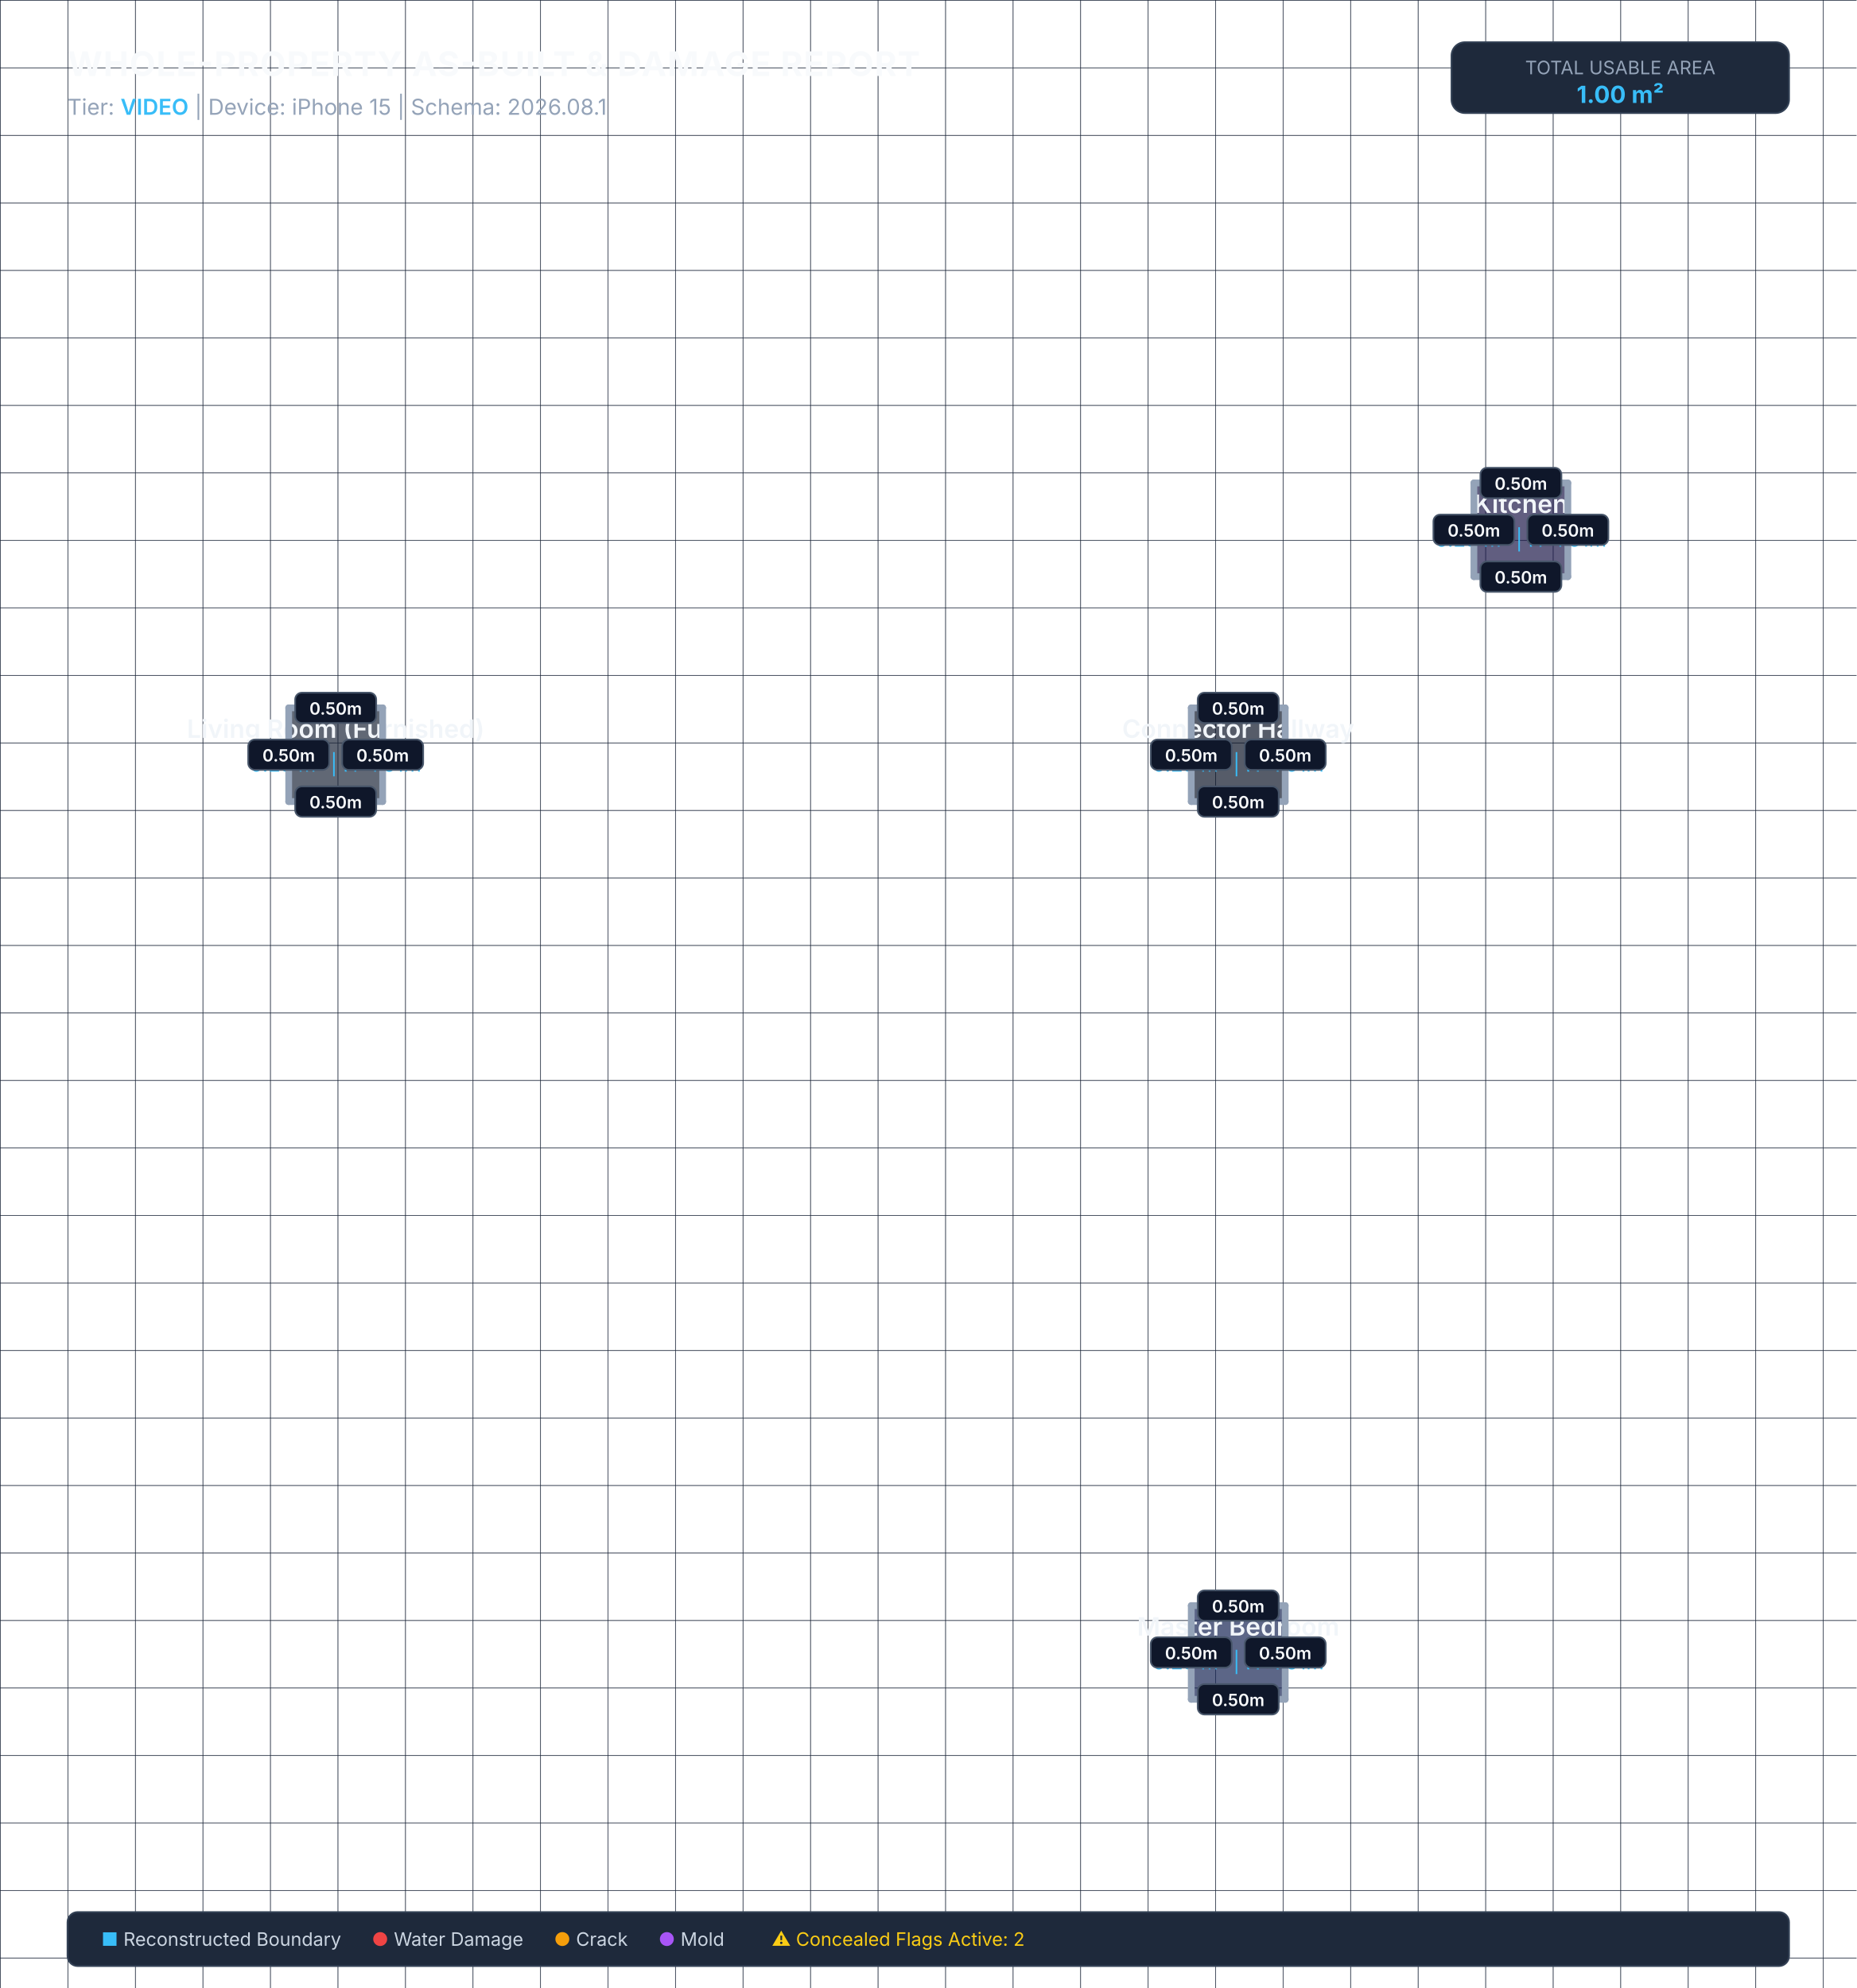
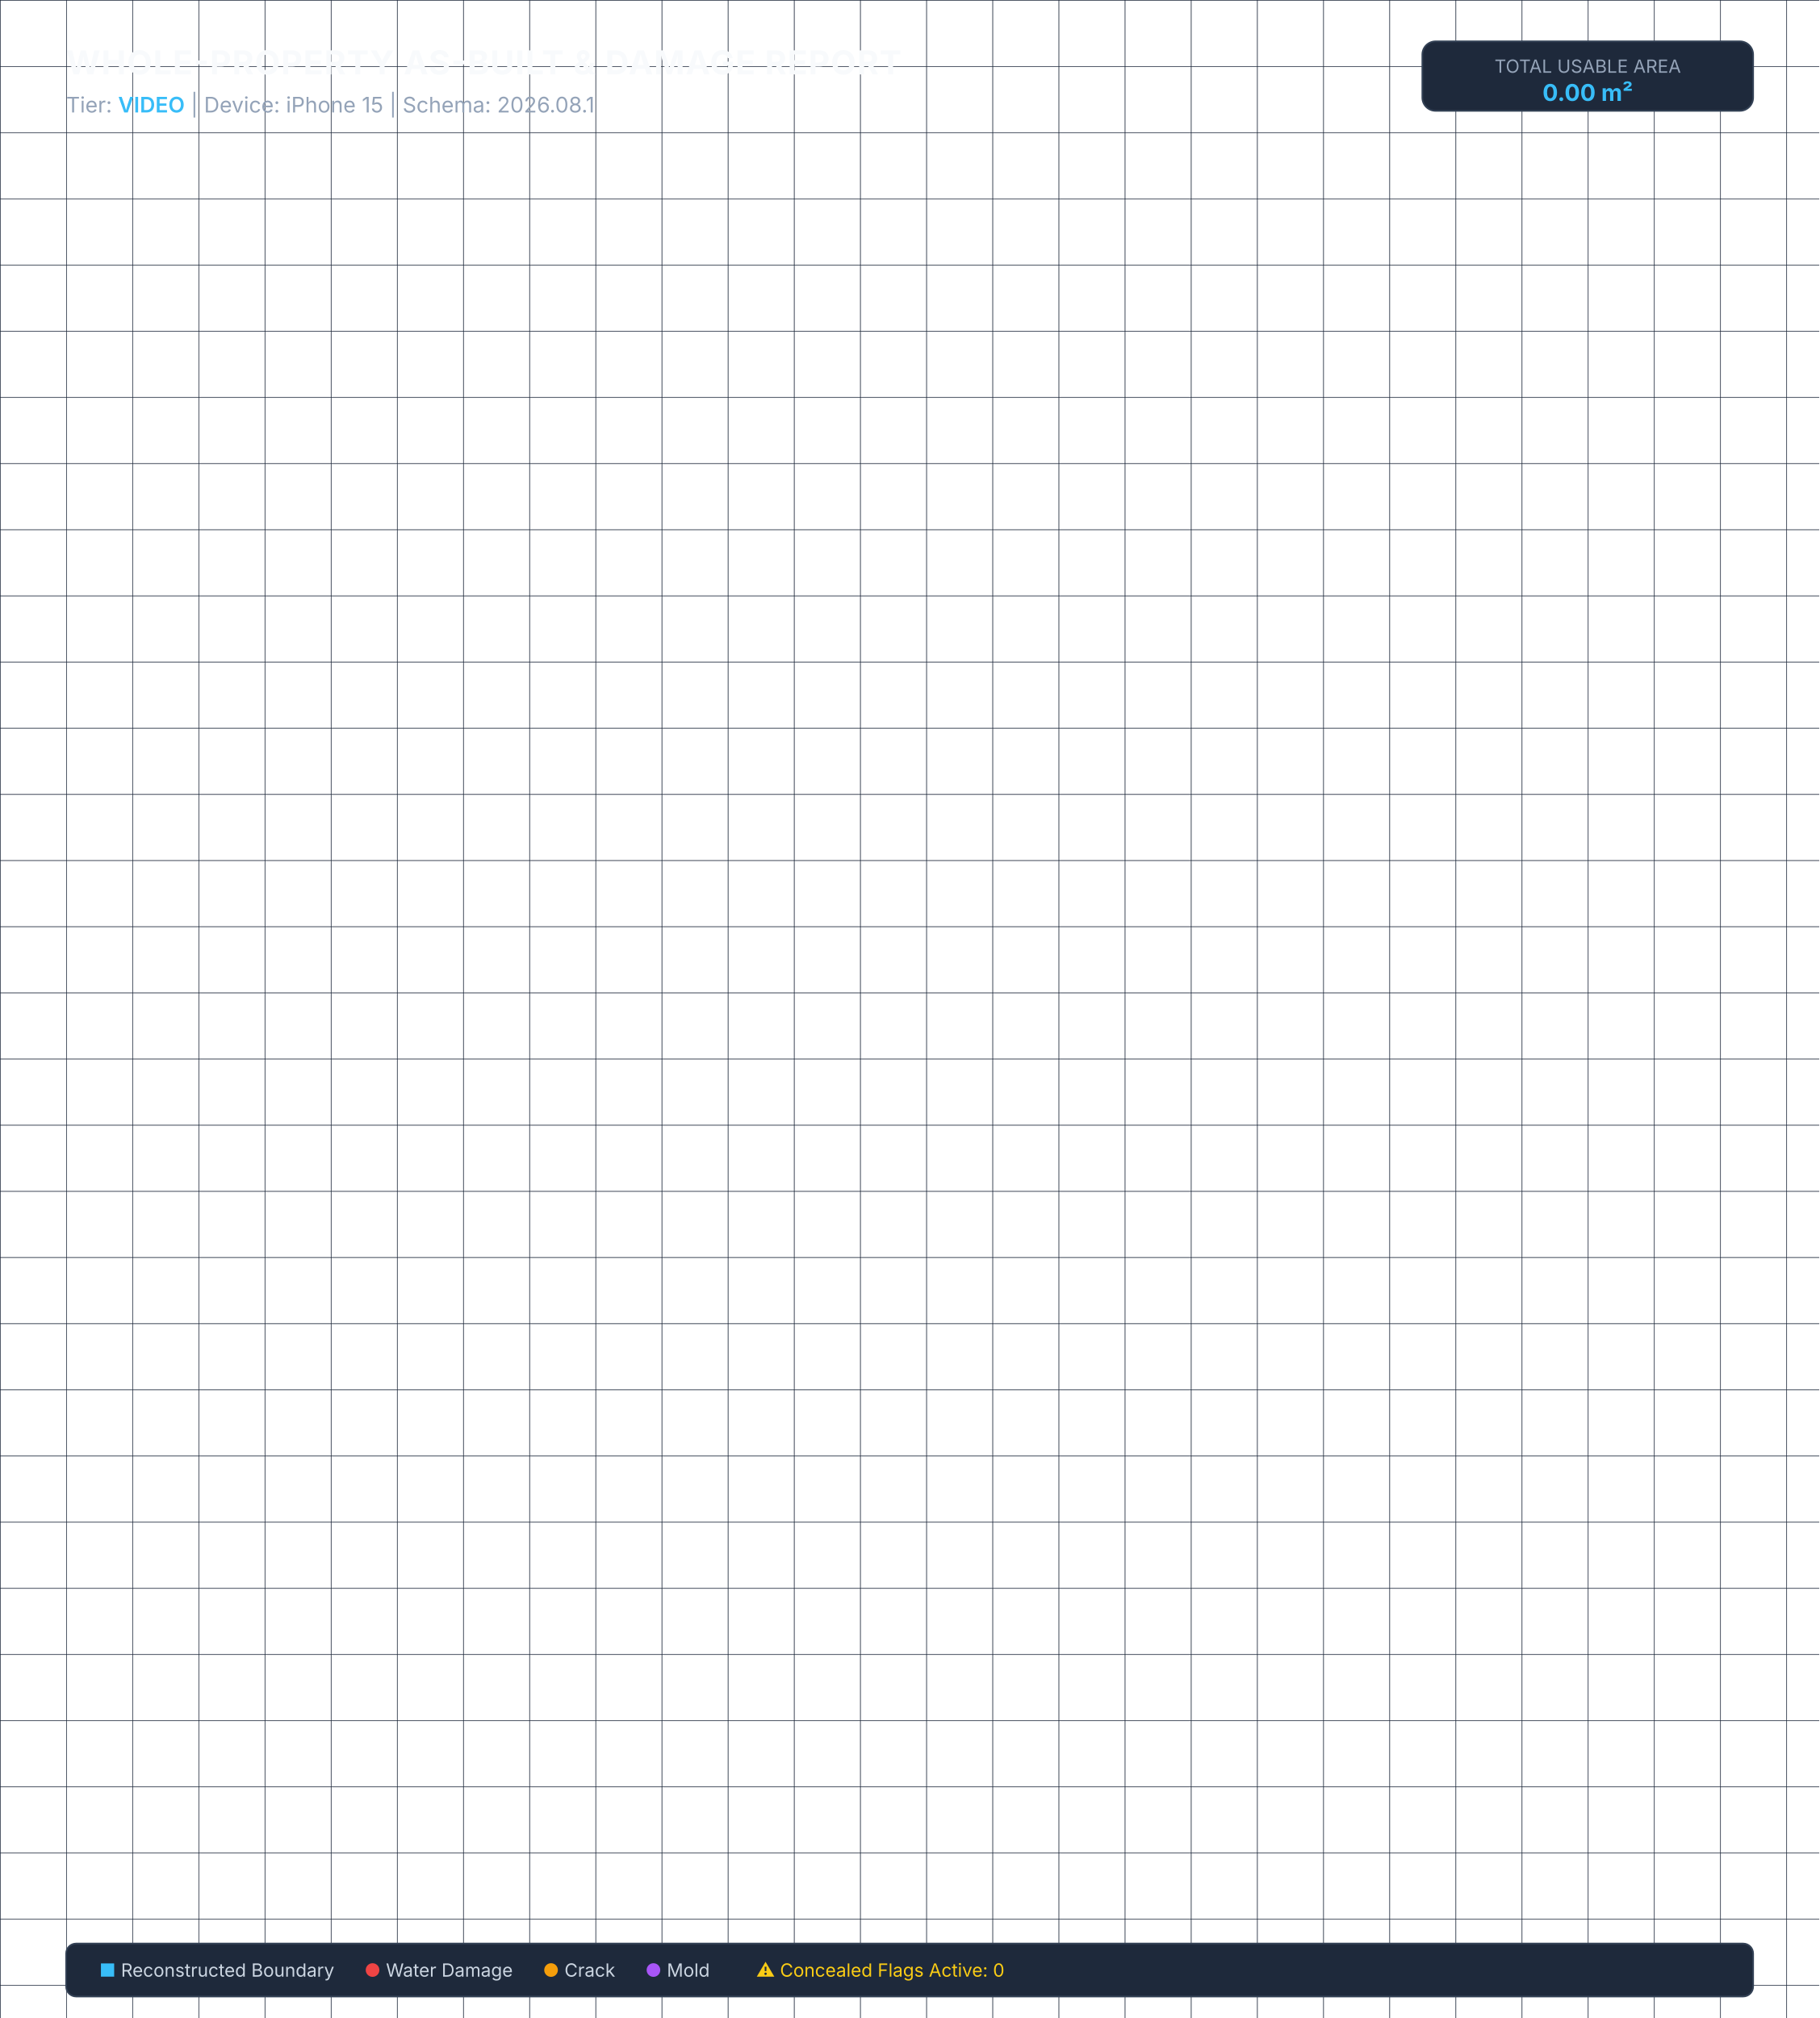
- <svg xmlns="http://www.w3.org/2000/svg" viewBox="0 0 1100 1178" width="100%" height="100%" style="background-color: #0b0f19; font-family: Inter, system-ui, -apple-system, sans-serif;">
+ <svg xmlns="http://www.w3.org/2000/svg" viewBox="0 0 1100 1220" width="100%" height="100%" style="background-color: #0b0f19; font-family: Inter, system-ui, -apple-system, sans-serif;">
  <defs>
    <filter id="glow" x="-20%" y="-20%" width="140%" height="140%">
      <feGaussianBlur stdDeviation="3" result="blur" />
      <feComposite in="SourceGraphic" in2="blur" operator="over" />
    </filter>
    <pattern id="grid" width="40" height="40" patternUnits="userSpaceOnUse">
      <path d="M 40 0 L 0 0 0 40" fill="none" stroke="#1e293b" stroke-width="0.75" />
    </pattern>
  </defs>
-   <rect width="1100" height="1178" fill="url(#grid)" />
+   <rect width="1100" height="1220" fill="url(#grid)" />
  <text x="40" y="45" fill="#f8fafc" font-size="20" font-weight="700" letter-spacing="0.5">WHOLE-PROPERTY AS-BUILT &amp; DAMAGE REPORT</text>
  <text x="40" y="68" fill="#94a3b8" font-size="13">Tier: <tspan fill="#38bdf8" font-weight="600">VIDEO</tspan> | Device: iPhone 15 | Schema: 2026.08.1</text>
  <rect x="860" y="25" width="200" height="42" rx="8" fill="#1e293b" stroke="#334155" />
  <text x="960" y="44" fill="#94a3b8" font-size="11" text-anchor="middle">TOTAL USABLE AREA</text>
-   <text x="960" y="61" fill="#38bdf8" font-size="14" font-weight="700" text-anchor="middle">1.00 m²</text>
-   <polygon points="171.058,419.444 226.721,419.444 226.721,474.973 171.058,474.973" fill="#1e293b" fill-opacity="0.7" stroke="#475569" stroke-width="1.5" stroke-dasharray="4,4" />
-   <text x="198.889" y="437.208" fill="#f1f5f9" font-size="15" font-weight="600" text-anchor="middle">Living Room (Furnished)</text>
-   <text x="198.889" y="457.208" fill="#38bdf8" font-size="12" text-anchor="middle">0.25 m² | H: 1.51m</text>
-   <line x1="171.058" y1="419.444" x2="226.721" y2="419.444" stroke="#94a3b8" stroke-width="4" stroke-linecap="round" />
-   <rect x="174.889" y="410.444" width="48" height="18" rx="4" fill="#0f172a" stroke="#475569" stroke-width="1" />
-   <text x="198.889" y="423.444" fill="#f8fafc" font-size="10" font-weight="600" text-anchor="middle">0.50m</text>
-   <line x1="226.721" y1="419.444" x2="226.721" y2="474.973" stroke="#94a3b8" stroke-width="4" stroke-linecap="round" />
-   <rect x="202.721" y="438.208" width="48" height="18" rx="4" fill="#0f172a" stroke="#475569" stroke-width="1" />
-   <text x="226.721" y="451.208" fill="#f8fafc" font-size="10" font-weight="600" text-anchor="middle">0.50m</text>
-   <line x1="226.721" y1="474.973" x2="171.058" y2="474.973" stroke="#94a3b8" stroke-width="4" stroke-linecap="round" />
-   <rect x="174.889" y="465.973" width="48" height="18" rx="4" fill="#0f172a" stroke="#475569" stroke-width="1" />
-   <text x="198.889" y="478.973" fill="#f8fafc" font-size="10" font-weight="600" text-anchor="middle">0.50m</text>
-   <line x1="171.058" y1="474.973" x2="171.058" y2="419.444" stroke="#94a3b8" stroke-width="4" stroke-linecap="round" />
-   <rect x="147.058" y="438.208" width="48" height="18" rx="4" fill="#0f172a" stroke="#475569" stroke-width="1" />
-   <text x="171.058" y="451.208" fill="#f8fafc" font-size="10" font-weight="600" text-anchor="middle">0.50m</text>
-   <polygon points="705.804,419.444 761.466,419.444 761.466,474.973 705.804,474.973" fill="#0f172a" fill-opacity="0.7" stroke="#475569" stroke-width="1.5" stroke-dasharray="4,4" />
-   <text x="733.635" y="437.208" fill="#f1f5f9" font-size="15" font-weight="600" text-anchor="middle">Connector Hallway</text>
-   <text x="733.635" y="457.208" fill="#38bdf8" font-size="12" text-anchor="middle">0.25 m² | H: 1.51m</text>
-   <line x1="705.804" y1="419.444" x2="761.466" y2="419.444" stroke="#94a3b8" stroke-width="4" stroke-linecap="round" />
-   <rect x="709.635" y="410.444" width="48" height="18" rx="4" fill="#0f172a" stroke="#475569" stroke-width="1" />
-   <text x="733.635" y="423.444" fill="#f8fafc" font-size="10" font-weight="600" text-anchor="middle">0.50m</text>
-   <line x1="761.466" y1="419.444" x2="761.466" y2="474.973" stroke="#94a3b8" stroke-width="4" stroke-linecap="round" />
-   <rect x="737.466" y="438.208" width="48" height="18" rx="4" fill="#0f172a" stroke="#475569" stroke-width="1" />
-   <text x="761.466" y="451.208" fill="#f8fafc" font-size="10" font-weight="600" text-anchor="middle">0.50m</text>
-   <line x1="761.466" y1="474.973" x2="705.804" y2="474.973" stroke="#94a3b8" stroke-width="4" stroke-linecap="round" />
-   <rect x="709.635" y="465.973" width="48" height="18" rx="4" fill="#0f172a" stroke="#475569" stroke-width="1" />
-   <text x="733.635" y="478.973" fill="#f8fafc" font-size="10" font-weight="600" text-anchor="middle">0.50m</text>
-   <line x1="705.804" y1="474.973" x2="705.804" y2="419.444" stroke="#94a3b8" stroke-width="4" stroke-linecap="round" />
-   <rect x="681.804" y="438.208" width="48" height="18" rx="4" fill="#0f172a" stroke="#475569" stroke-width="1" />
-   <text x="705.804" y="451.208" fill="#f8fafc" font-size="10" font-weight="600" text-anchor="middle">0.50m</text>
-   <polygon points="873.279,286.174 928.942,286.174 928.942,341.703 873.279,341.703" fill="#1e1b4b" fill-opacity="0.7" stroke="#475569" stroke-width="1.5" stroke-dasharray="4,4" />
-   <text x="901.111" y="303.938" fill="#f1f5f9" font-size="15" font-weight="600" text-anchor="middle">Kitchen</text>
-   <text x="901.111" y="323.938" fill="#38bdf8" font-size="12" text-anchor="middle">0.25 m² | H: 1.51m</text>
-   <line x1="873.279" y1="286.174" x2="928.942" y2="286.174" stroke="#94a3b8" stroke-width="4" stroke-linecap="round" />
-   <rect x="877.111" y="277.174" width="48" height="18" rx="4" fill="#0f172a" stroke="#475569" stroke-width="1" />
-   <text x="901.111" y="290.174" fill="#f8fafc" font-size="10" font-weight="600" text-anchor="middle">0.50m</text>
-   <line x1="928.942" y1="286.174" x2="928.942" y2="341.703" stroke="#94a3b8" stroke-width="4" stroke-linecap="round" />
-   <rect x="904.942" y="304.938" width="48" height="18" rx="4" fill="#0f172a" stroke="#475569" stroke-width="1" />
-   <text x="928.942" y="317.938" fill="#f8fafc" font-size="10" font-weight="600" text-anchor="middle">0.50m</text>
-   <line x1="928.942" y1="341.703" x2="873.279" y2="341.703" stroke="#94a3b8" stroke-width="4" stroke-linecap="round" />
-   <rect x="877.111" y="332.703" width="48" height="18" rx="4" fill="#0f172a" stroke="#475569" stroke-width="1" />
-   <text x="901.111" y="345.703" fill="#f8fafc" font-size="10" font-weight="600" text-anchor="middle">0.50m</text>
-   <line x1="873.279" y1="341.703" x2="873.279" y2="286.174" stroke="#94a3b8" stroke-width="4" stroke-linecap="round" />
-   <rect x="849.279" y="304.938" width="48" height="18" rx="4" fill="#0f172a" stroke="#475569" stroke-width="1" />
-   <text x="873.279" y="317.938" fill="#f8fafc" font-size="10" font-weight="600" text-anchor="middle">0.50m</text>
-   <polygon points="705.804,951.413 761.466,951.413 761.466,1006.942 705.804,1006.942" fill="#172554" fill-opacity="0.7" stroke="#475569" stroke-width="1.5" stroke-dasharray="4,4" />
-   <text x="733.635" y="969.177" fill="#f1f5f9" font-size="15" font-weight="600" text-anchor="middle">Master Bedroom</text>
-   <text x="733.635" y="989.177" fill="#38bdf8" font-size="12" text-anchor="middle">0.25 m² | H: 1.51m</text>
-   <line x1="705.804" y1="951.413" x2="761.466" y2="951.413" stroke="#94a3b8" stroke-width="4" stroke-linecap="round" />
-   <rect x="709.635" y="942.413" width="48" height="18" rx="4" fill="#0f172a" stroke="#475569" stroke-width="1" />
-   <text x="733.635" y="955.413" fill="#f8fafc" font-size="10" font-weight="600" text-anchor="middle">0.50m</text>
-   <line x1="761.466" y1="951.413" x2="761.466" y2="1006.942" stroke="#94a3b8" stroke-width="4" stroke-linecap="round" />
-   <rect x="737.466" y="970.177" width="48" height="18" rx="4" fill="#0f172a" stroke="#475569" stroke-width="1" />
-   <text x="761.466" y="983.177" fill="#f8fafc" font-size="10" font-weight="600" text-anchor="middle">0.50m</text>
-   <line x1="761.466" y1="1006.942" x2="705.804" y2="1006.942" stroke="#94a3b8" stroke-width="4" stroke-linecap="round" />
-   <rect x="709.635" y="997.942" width="48" height="18" rx="4" fill="#0f172a" stroke="#475569" stroke-width="1" />
-   <text x="733.635" y="1010.942" fill="#f8fafc" font-size="10" font-weight="600" text-anchor="middle">0.50m</text>
-   <line x1="705.804" y1="1006.942" x2="705.804" y2="951.413" stroke="#94a3b8" stroke-width="4" stroke-linecap="round" />
-   <rect x="681.804" y="970.177" width="48" height="18" rx="4" fill="#0f172a" stroke="#475569" stroke-width="1" />
-   <text x="705.804" y="983.177" fill="#f8fafc" font-size="10" font-weight="600" text-anchor="middle">0.50m</text>
-   <rect x="40" y="1133" width="1020" height="32" rx="6" fill="#1e293b" stroke="#334155" />
-   <text x="60" y="1153" fill="#cbd5e1" font-size="11">
-     <tspan fill="#38bdf8">■</tspan> Reconstructed Boundary  <tspan fill="#ef4444" dx="15">●</tspan> Water Damage  <tspan fill="#f59e0b" dx="15">●</tspan> Crack  <tspan fill="#a855f7" dx="15">●</tspan> Mold  <tspan dx="25" fill="#facc15">⚠ Concealed Flags Active: 2</tspan>
+   <text x="960" y="61" fill="#38bdf8" font-size="14" font-weight="700" text-anchor="middle">0.00 m²</text>
+   <rect x="40" y="1175" width="1020" height="32" rx="6" fill="#1e293b" stroke="#334155" />
+   <text x="60" y="1195" fill="#cbd5e1" font-size="11">
+     <tspan fill="#38bdf8">■</tspan> Reconstructed Boundary  <tspan fill="#ef4444" dx="15">●</tspan> Water Damage  <tspan fill="#f59e0b" dx="15">●</tspan> Crack  <tspan fill="#a855f7" dx="15">●</tspan> Mold  <tspan dx="25" fill="#facc15">⚠ Concealed Flags Active: 0</tspan>
  </text>
</svg>
